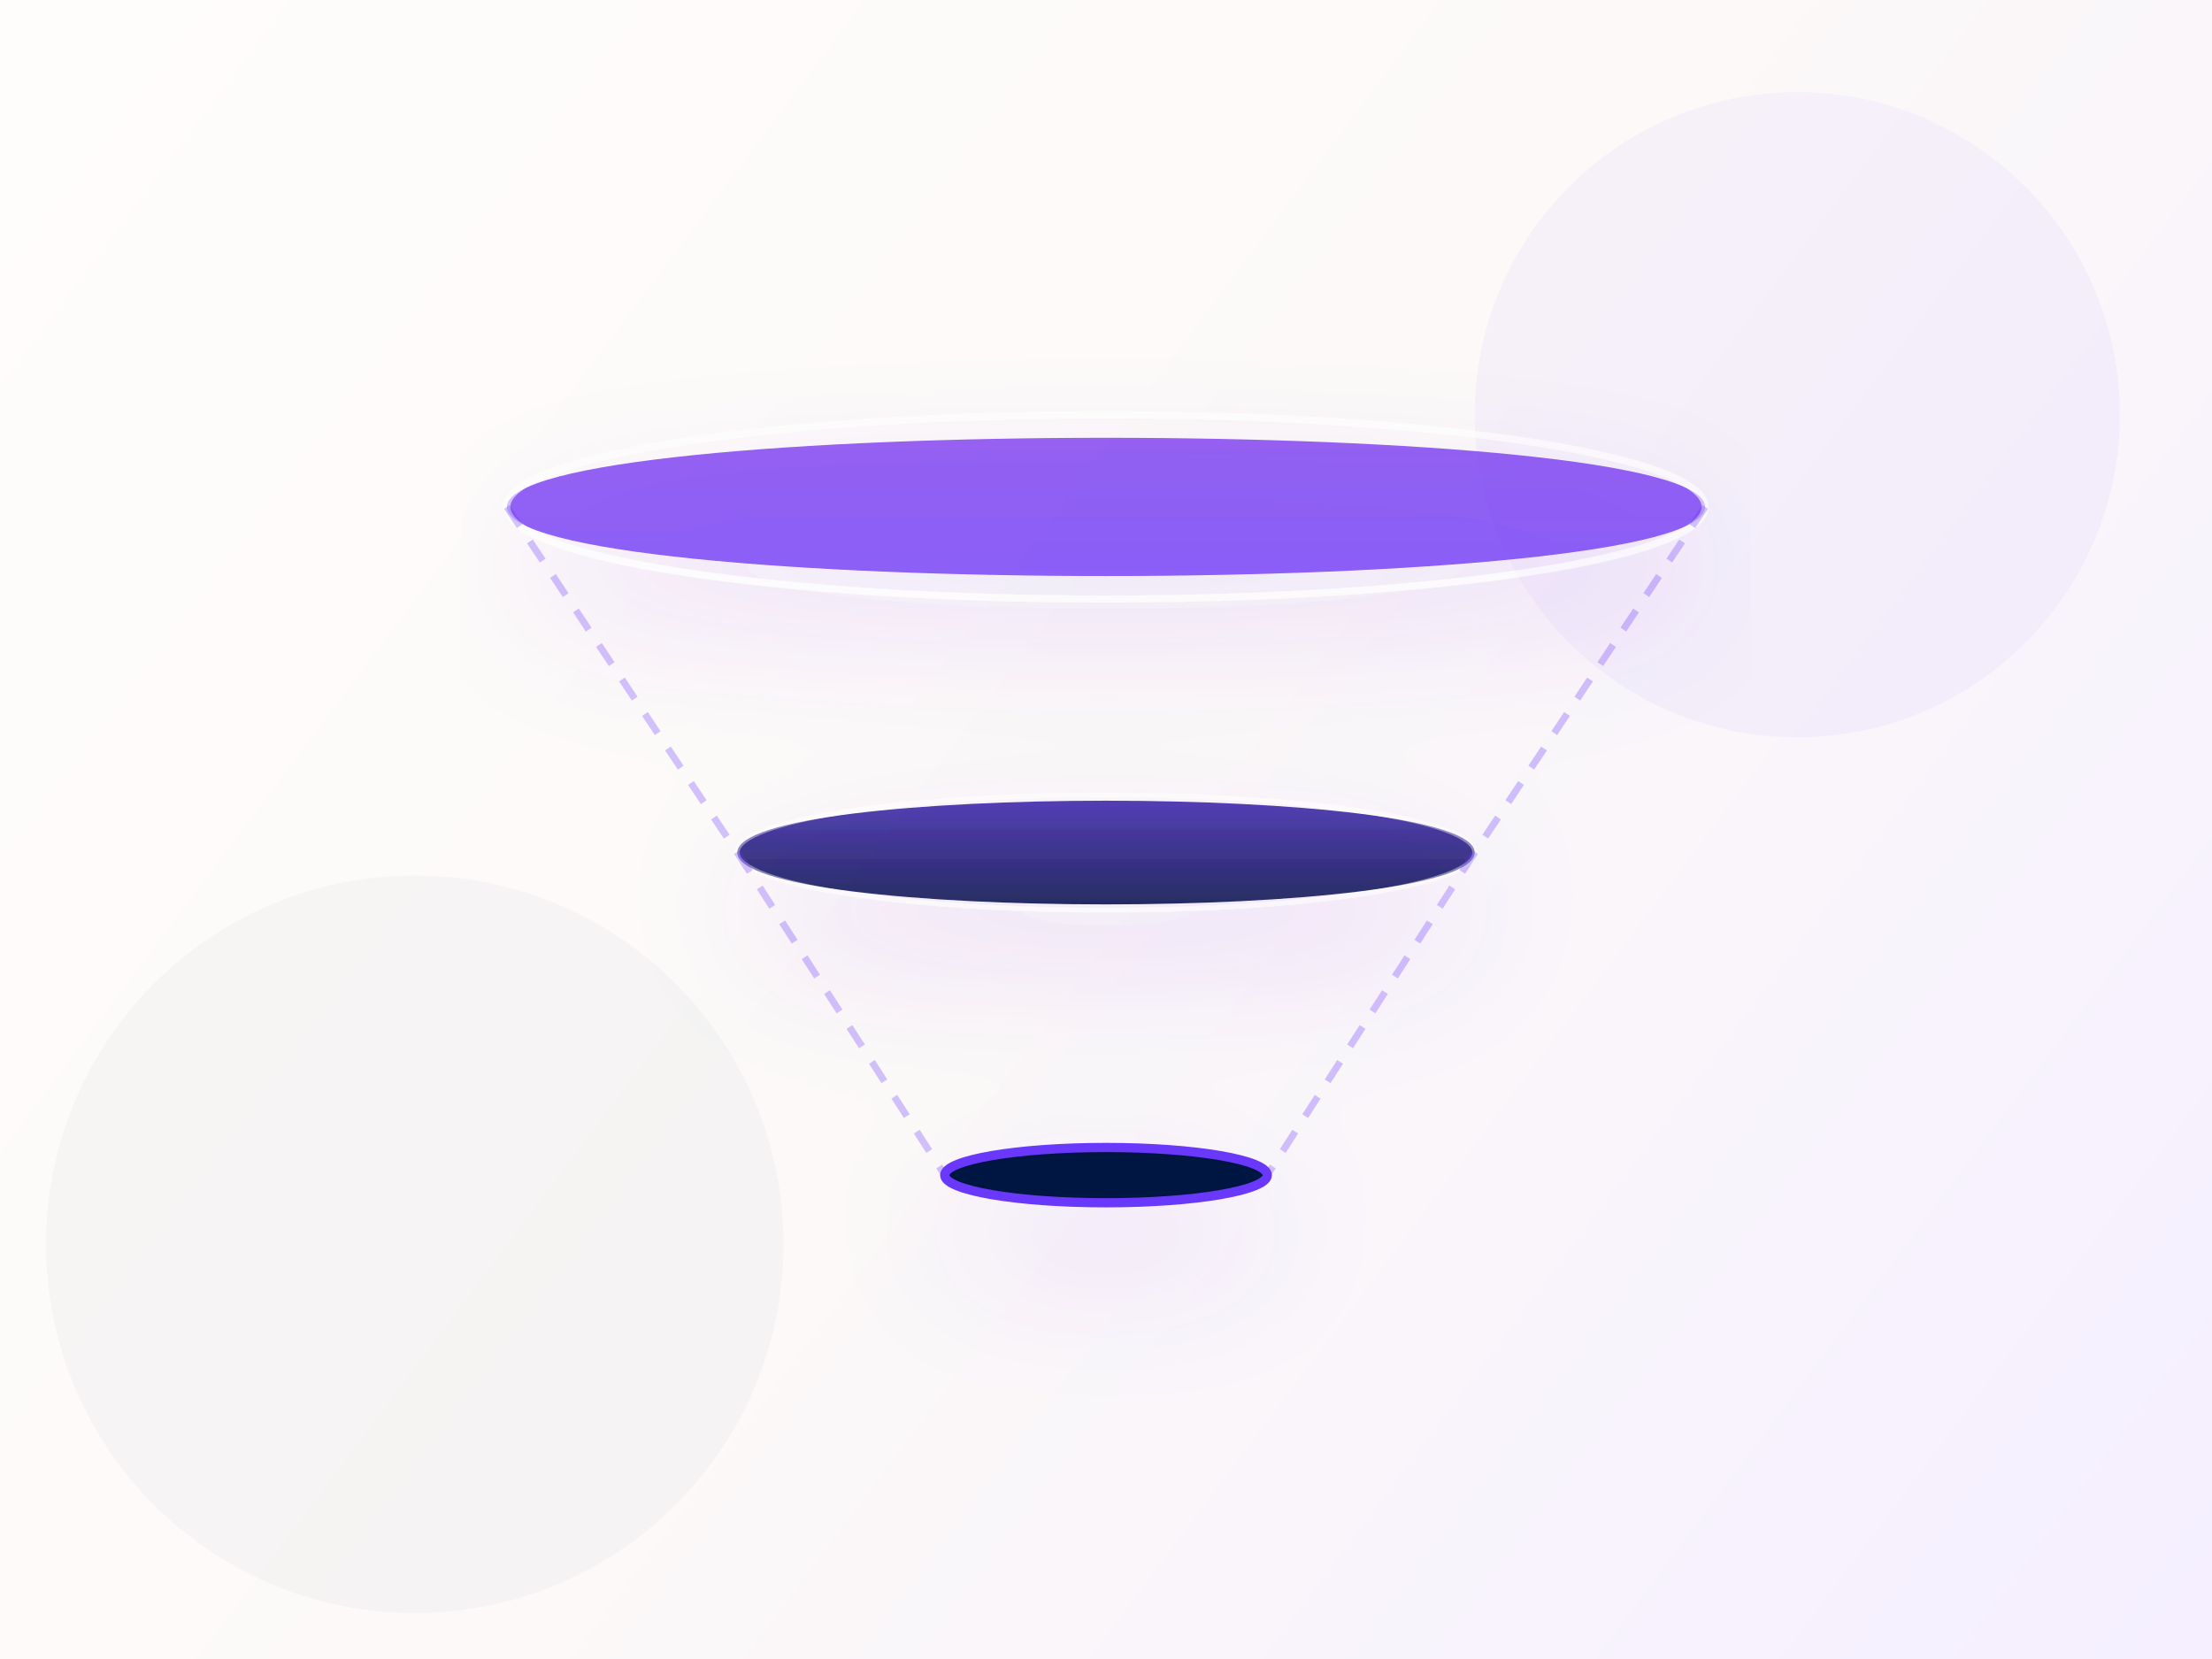
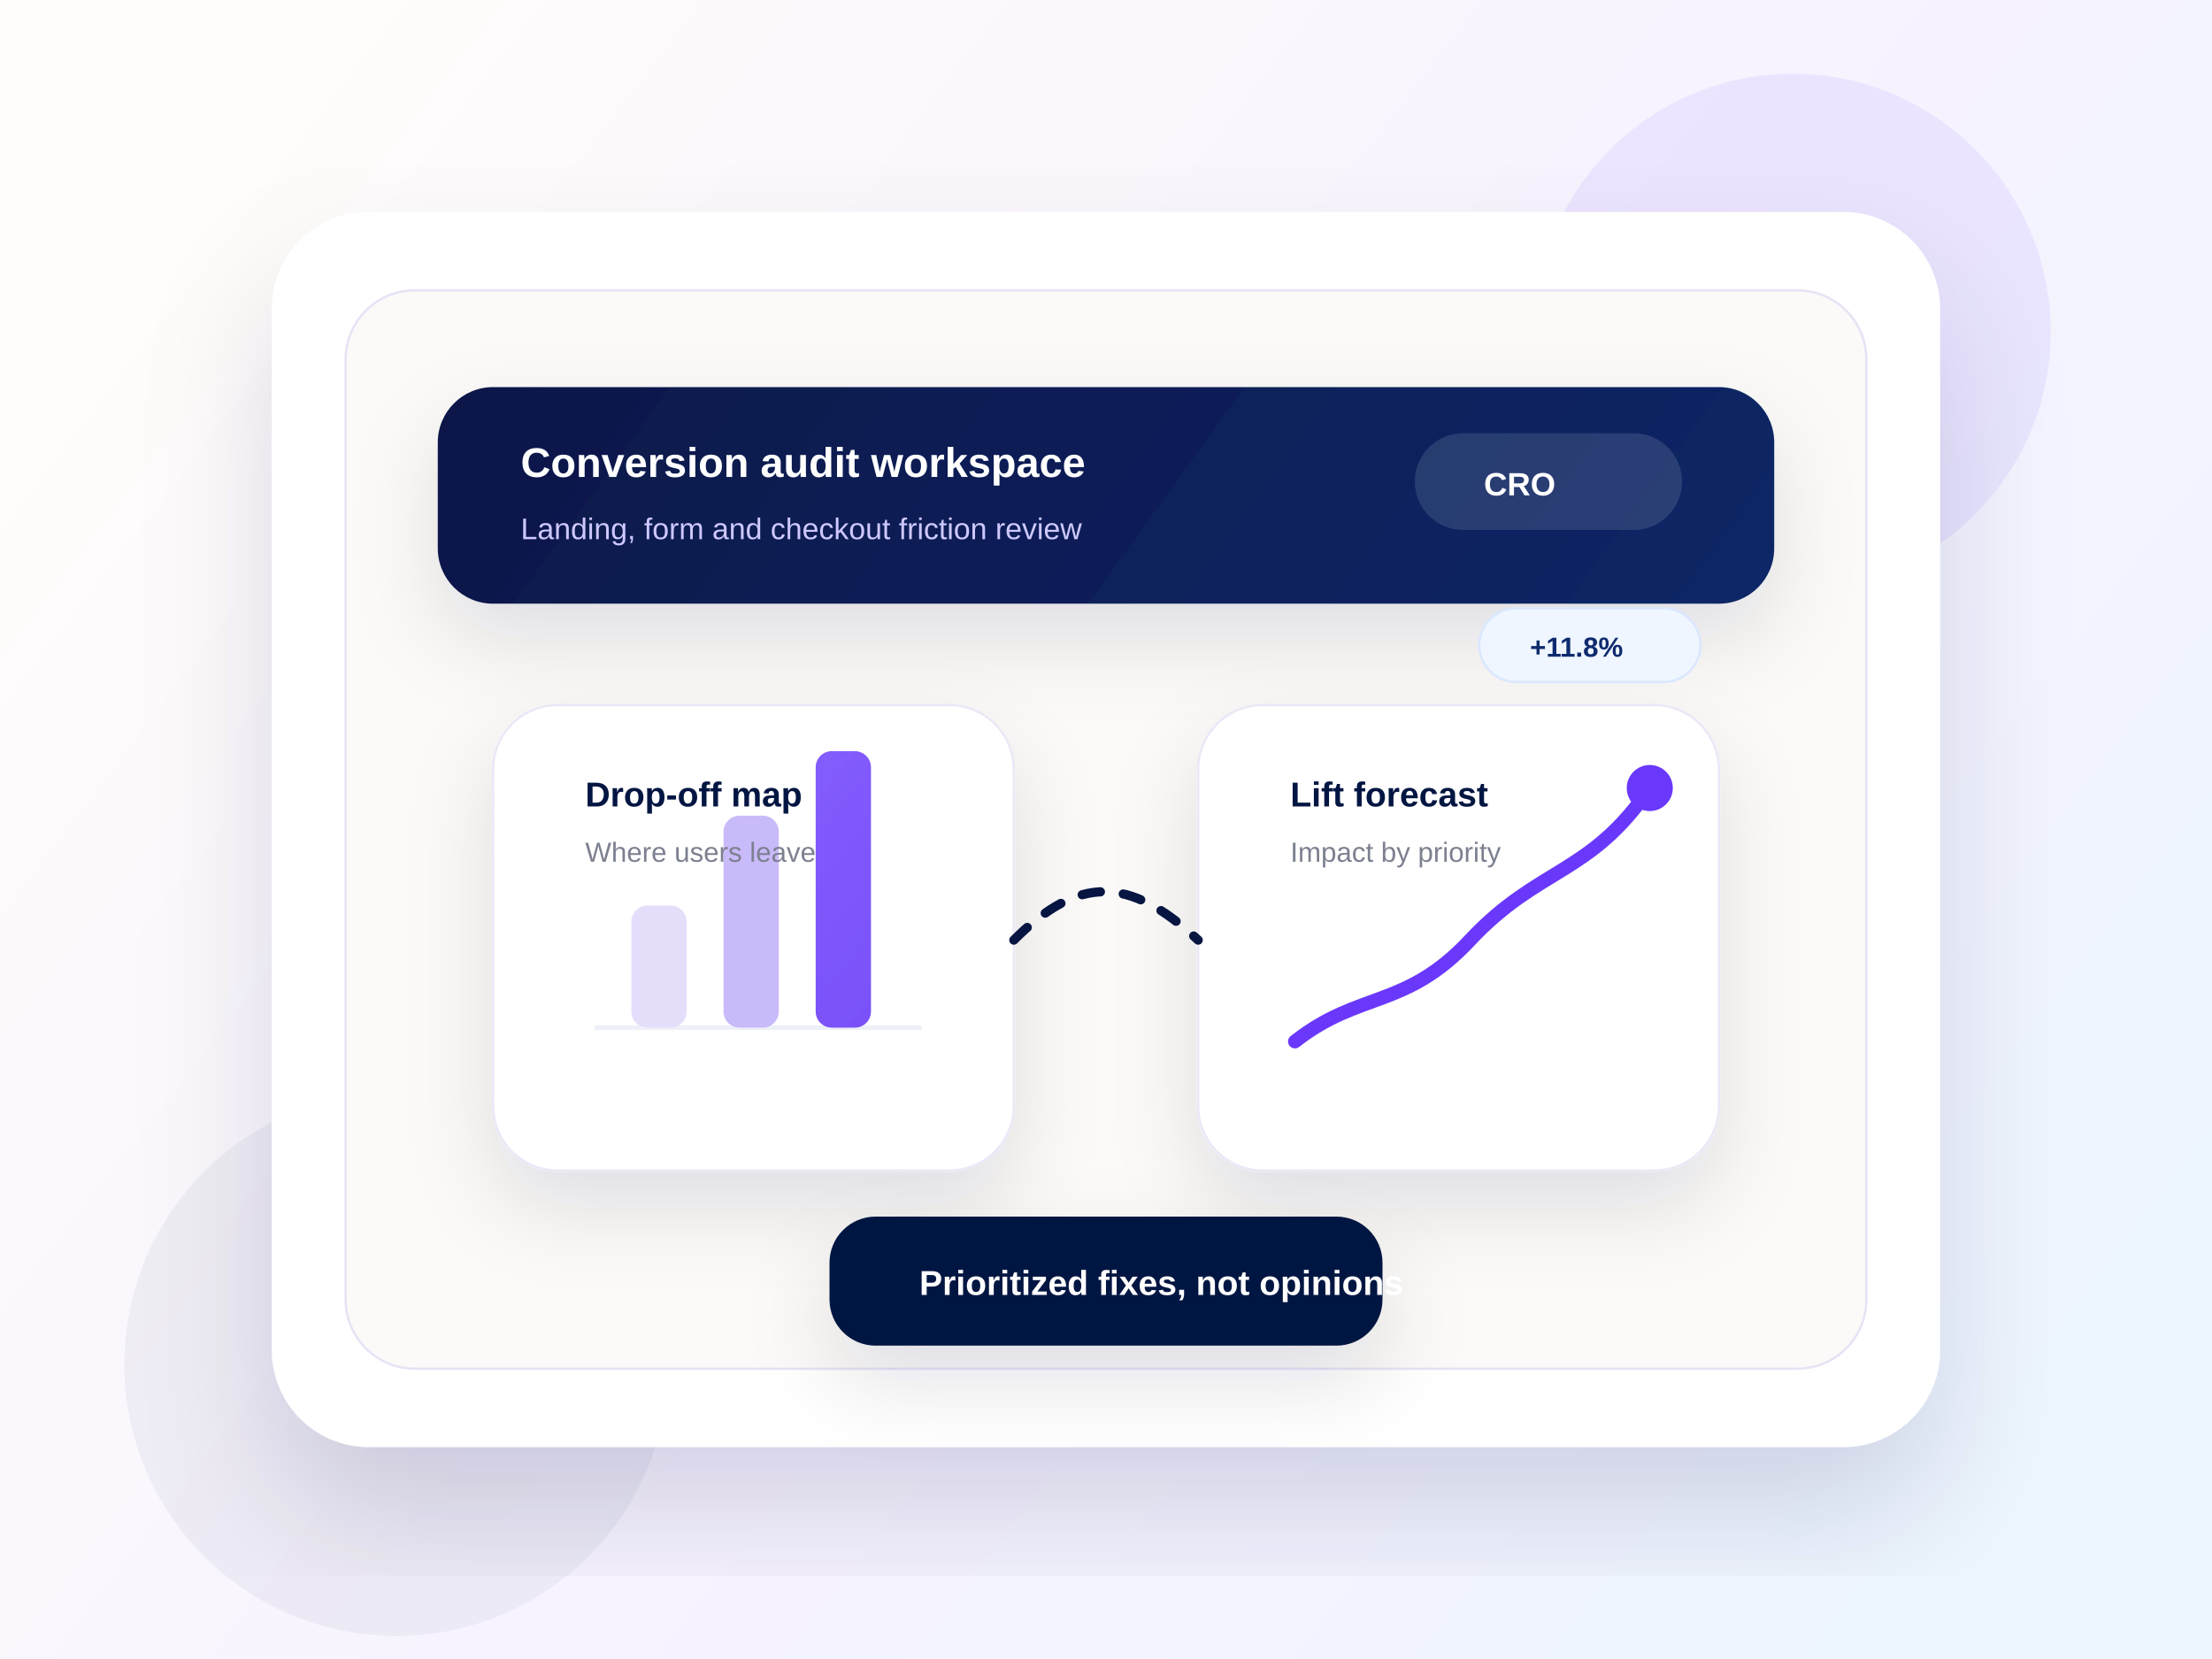
<svg xmlns="http://www.w3.org/2000/svg" width="960" height="720" viewBox="0 0 960 720" fill="none">
  <defs>
-     <linearGradient id="bg" x1="0" y1="0" x2="960" y2="720" gradientUnits="userSpaceOnUse">
+     <linearGradient id="bg" x1="86" y1="64" x2="858" y2="656" gradientUnits="userSpaceOnUse">
      <stop stop-color="#fffdfb" />
-       <stop offset="0.5" stop-color="#fcf9f8" />
-       <stop offset="1" stop-color="#f5efff" />
+       <stop offset=".55" stop-color="#f7f3ff" />
+       <stop offset="1" stop-color="#edf5ff" />
    </linearGradient>
-     <linearGradient id="funnel-grad-1" x1="480" y1="180" x2="480" y2="280" gradientUnits="userSpaceOnUse">
-       <stop stop-color="#7c3aed" />
-       <stop offset="1" stop-color="#6b38fb" />
+     <linearGradient id="navy" x1="224" y1="174" x2="743" y2="549" gradientUnits="userSpaceOnUse">
+       <stop stop-color="#07184a" />
+       <stop offset="1" stop-color="#0f2b6f" />
    </linearGradient>
-     <linearGradient id="funnel-grad-2" x1="480" y1="310" x2="480" y2="400" gradientUnits="userSpaceOnUse">
-       <stop stop-color="#6b38fb" />
-       <stop offset="1" stop-color="#061542" />
+     <linearGradient id="violet" x1="331" y1="242" x2="674" y2="525" gradientUnits="userSpaceOnUse">
+       <stop stop-color="#8b65ff" />
+       <stop offset="1" stop-color="#5b2eee" />
    </linearGradient>
-     <filter id="glow" x="200" y="100" width="560" height="520" filterUnits="userSpaceOnUse">
-       <feDropShadow dx="0" dy="25" stdDeviation="30" flood-color="#6b38fb" flood-opacity="0.12" />
+     <filter id="shadow" x="54" y="42" width="852" height="642" filterUnits="userSpaceOnUse" color-interpolation-filters="sRGB">
+       <feDropShadow dx="0" dy="30" stdDeviation="28" flood-color="#061542" flood-opacity=".14" />
+     </filter>
+     <filter id="soft" x="0" y="0" width="960" height="720" filterUnits="userSpaceOnUse" color-interpolation-filters="sRGB">
+       <feDropShadow dx="0" dy="16" stdDeviation="18" flood-color="#061542" flood-opacity=".11" />
    </filter>
  </defs>
  <rect width="960" height="720" fill="url(#bg)" />
-   <circle cx="780" cy="180" r="140" fill="#6b38fb" opacity="0.04" />
-   <circle cx="180" cy="540" r="160" fill="#061542" opacity="0.03" />
-   <g filter="url(#glow)">
-     <path d="M220 220 C 220 180, 740 180, 740 220 C 740 260, 220 260, 220 220 Z" fill="url(#funnel-grad-1)" opacity="0.8" />
-     <ellipse cx="480" cy="220" rx="260" ry="40" fill="none" stroke="#ffffff" stroke-width="3" opacity="0.6" />
-     <path d="M320 370 C 320 340, 640 340, 640 370 C 640 400, 320 400, 320 370 Z" fill="url(#funnel-grad-2)" opacity="0.9" />
-     <ellipse cx="480" cy="370" rx="160" ry="25" fill="none" stroke="#ffffff" stroke-width="2" opacity="0.4" />
-     <ellipse cx="480" cy="510" rx="70" ry="12" fill="#061542" />
-     <ellipse cx="480" cy="510" rx="70" ry="12" fill="none" stroke="#6b38fb" stroke-width="4" />
-     <path d="M220 220 L320 370 M740 220 L640 370 M320 370 L410 510 M640 370 L550 510" stroke="#6b38fb" stroke-width="3" stroke-dasharray="10 8" opacity="0.3" />
+   <circle cx="778" cy="144" r="112" fill="#6b38fb" opacity=".08" />
+   <circle cx="172" cy="592" r="118" fill="#061542" opacity=".05" />
+   <g filter="url(#shadow)">
+     <rect x="118" y="92" width="724" height="536" rx="42" fill="#fff" />
+     <rect x="150" y="126" width="660" height="468" rx="30" fill="#fbfaf8" stroke="#e8e2f5" />
  </g>
+   <g filter="url(#soft)">
+     <rect x="190" y="168" width="580" height="94" rx="24" fill="url(#navy)" />
+     <text x="226" y="207" fill="#fff" font-family="Arial, Helvetica, sans-serif" font-size="18" font-weight="700">Conversion audit workspace</text>
+     <text x="226" y="234" fill="#cfc8ff" font-family="Arial, Helvetica, sans-serif" font-size="13">Landing, form and checkout friction review</text>
+     <rect x="614" y="188" width="116" height="42" rx="21" fill="#fff" opacity=".12" />
+     <text x="644" y="215" fill="#fff" font-family="Arial, Helvetica, sans-serif" font-size="14" font-weight="700">CRO</text>
+   </g>
+   <g filter="url(#soft)">
+     <rect x="214" y="306" width="226" height="202" rx="28" fill="#fff" stroke="#ece7f7" />
+     <rect x="520" y="306" width="226" height="202" rx="28" fill="#fff" stroke="#ece7f7" />
+     <path d="M258 446H400" stroke="#eef0f8" stroke-width="2" />
+     <rect x="274" y="393" width="24" height="53" rx="7" fill="#e4defb" />
+     <rect x="314" y="354" width="24" height="92" rx="7" fill="#c9bafa" />
+     <rect x="354" y="326" width="24" height="120" rx="7" fill="url(#violet)" />
+     <text x="254" y="350" fill="#061542" font-family="Arial, Helvetica, sans-serif" font-size="15" font-weight="700">Drop-off map</text>
+     <text x="254" y="374" fill="#7c8090" font-family="Arial, Helvetica, sans-serif" font-size="12">Where users leave</text>
+     <path d="M562 452C590 430 610 438 638 408C668 376 690 380 716 342" stroke="#6b38fb" stroke-width="6" stroke-linecap="round" />
+     <circle cx="716" cy="342" r="10" fill="#6b38fb" />
+     <text x="560" y="350" fill="#061542" font-family="Arial, Helvetica, sans-serif" font-size="15" font-weight="700">Lift forecast</text>
+     <text x="560" y="374" fill="#7c8090" font-family="Arial, Helvetica, sans-serif" font-size="12">Impact by priority</text>
+   </g>
+   <path d="M440 408C468 380 490 380 520 408" stroke="#061542" stroke-width="4" stroke-linecap="round" stroke-dasharray="8 10" />
+   <g filter="url(#soft)">
+     <rect x="360" y="528" width="240" height="56" rx="20" fill="#061542" />
+     <text x="399" y="562" fill="#fff" font-family="Arial, Helvetica, sans-serif" font-size="15" font-weight="700">Prioritized fixes, not opinions</text>
+   </g>
+   <rect x="642" y="264" width="96" height="32" rx="16" fill="#eff6ff" stroke="#dae7ff" />
+   <text x="664" y="285" fill="#0f2b6f" font-family="Arial, Helvetica, sans-serif" font-size="12" font-weight="700">+11.8%</text>
</svg>
